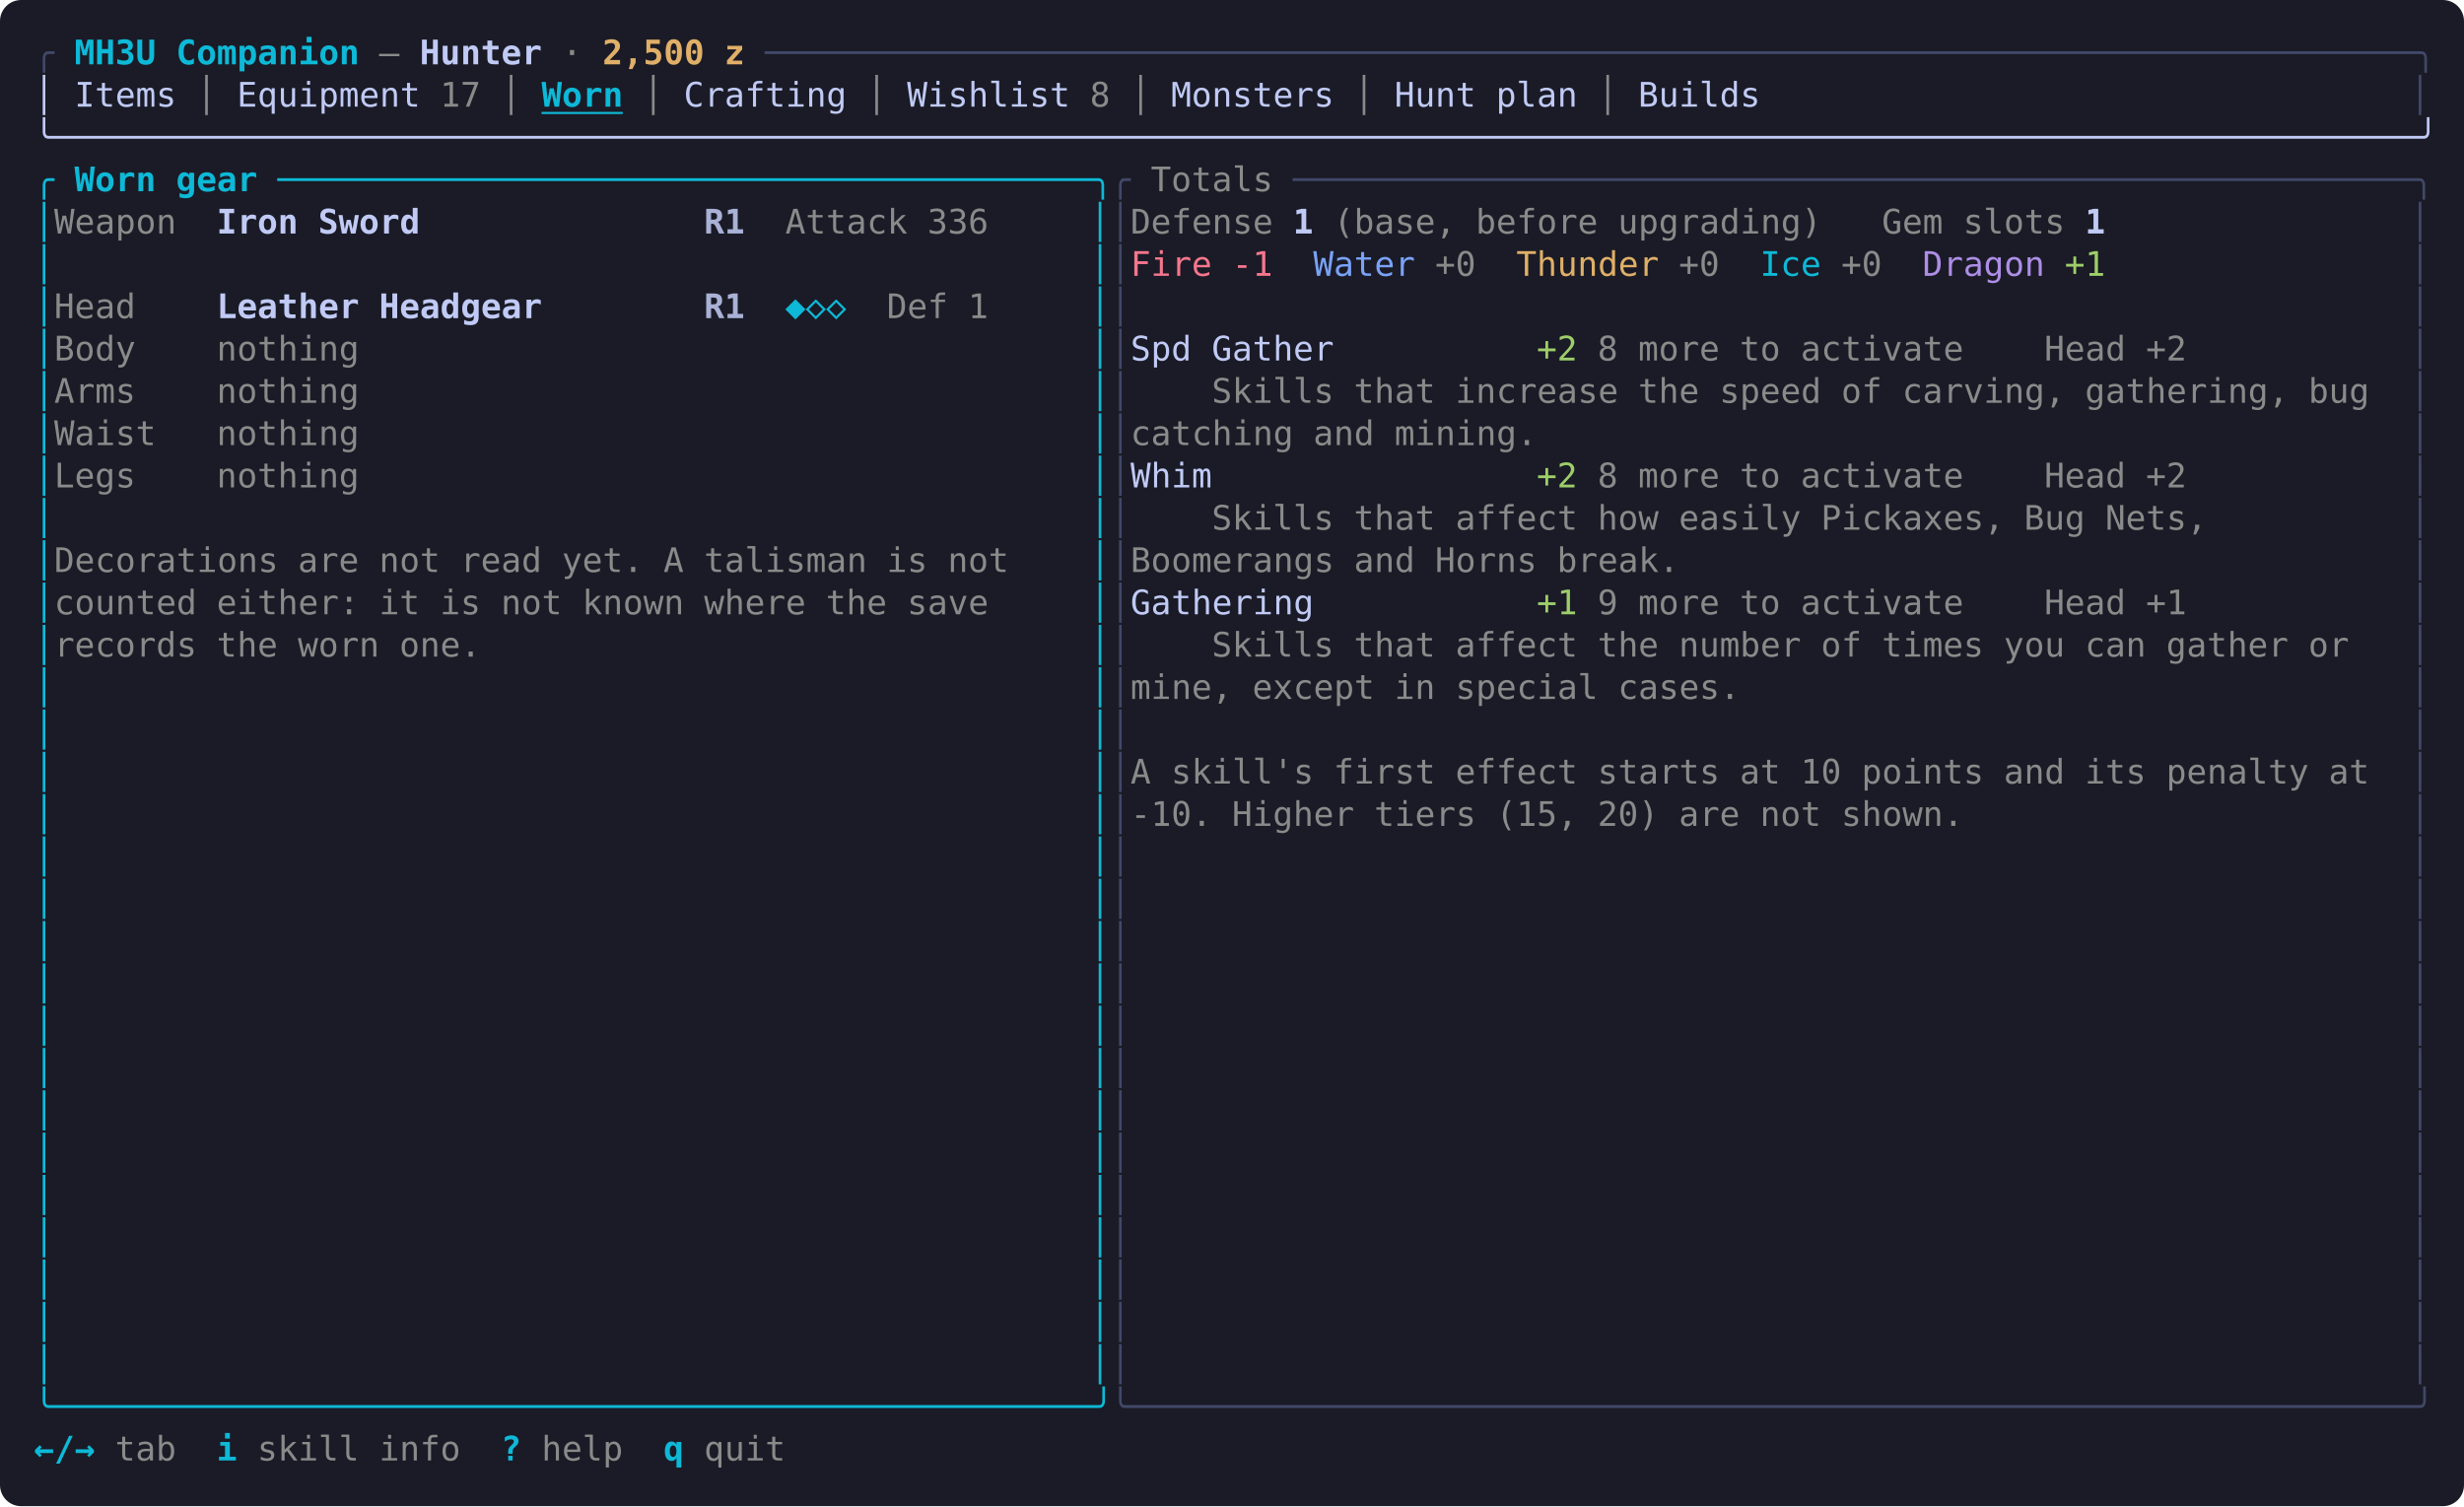
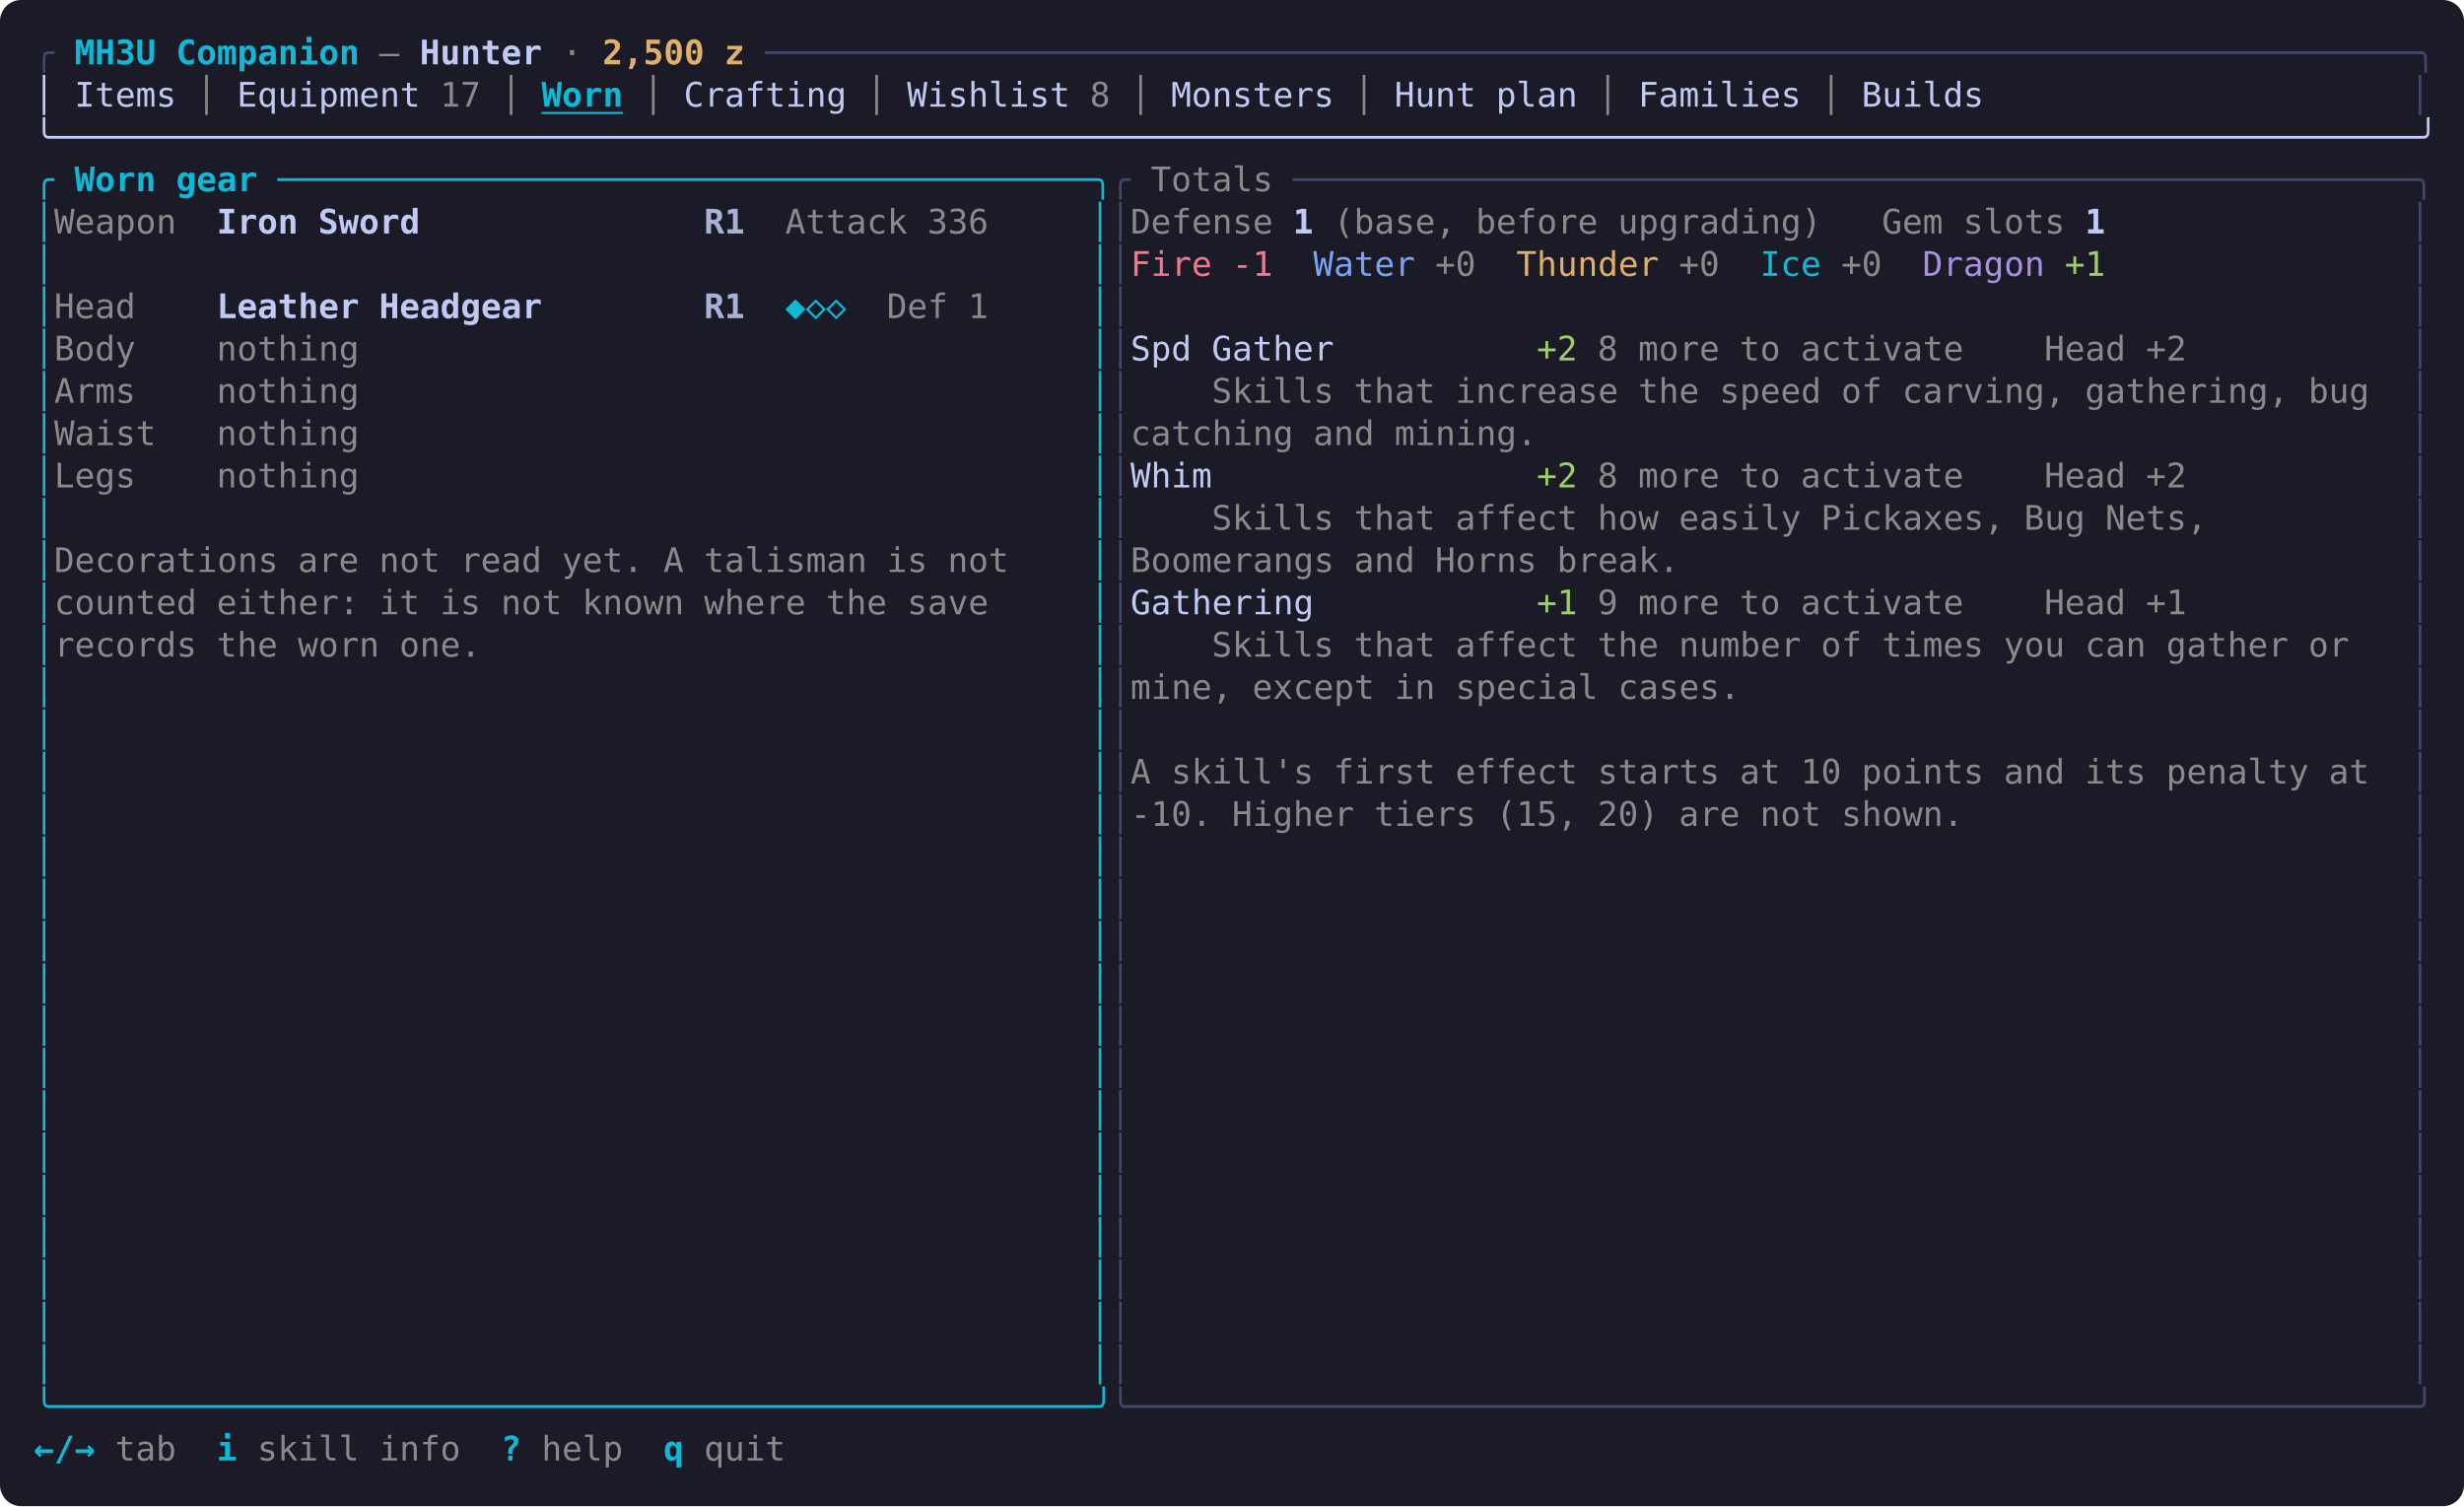
<svg xmlns="http://www.w3.org/2000/svg" width="1164.8" height="712" viewBox="0 0 1164.8 712" role="img">
  <rect width="100%" height="100%" rx="10" fill="#1a1b26" />
  <g font-family="'JetBrains Mono','JetBrainsMono Nerd Font','DejaVu Sans Mono',Menlo,Consolas,monospace" font-size="16">
    <text x="16.0" y="30.4" textLength="9.6" lengthAdjust="spacing" fill="#414868">╭</text>
    <text x="35.2" y="30.4" textLength="38.4" lengthAdjust="spacing" fill="#0db9d7" font-weight="bold">MH3U</text>
    <text x="83.2" y="30.4" textLength="86.4" lengthAdjust="spacing" fill="#0db9d7" font-weight="bold">Companion</text>
    <text x="179.2" y="30.4" textLength="9.6" lengthAdjust="spacing" fill="#8a8a8a">—</text>
    <text x="198.4" y="30.4" textLength="57.6" lengthAdjust="spacing" fill="#c0caf5" font-weight="bold">Hunter</text>
    <text x="265.6" y="30.4" textLength="9.6" lengthAdjust="spacing" fill="#8a8a8a">·</text>
    <text x="284.8" y="30.4" textLength="48.0" lengthAdjust="spacing" fill="#e0af68" font-weight="bold">2,500</text>
    <text x="342.4" y="30.4" textLength="9.6" lengthAdjust="spacing" fill="#e0af68" font-weight="bold">z</text>
    <text x="361.6" y="30.4" textLength="787.2" lengthAdjust="spacing" fill="#414868">─────────────────────────────────────────────────────────────────────────────────╮</text>
    <text x="16.0" y="50.4" textLength="9.6" lengthAdjust="spacing" fill="#c0caf5">│</text>
    <text x="35.2" y="50.4" textLength="48.0" lengthAdjust="spacing" fill="#c0caf5">Items</text>
    <text x="92.8" y="50.4" textLength="9.6" lengthAdjust="spacing" fill="#8a8a8a">│</text>
    <text x="112.0" y="50.4" textLength="86.4" lengthAdjust="spacing" fill="#c0caf5">Equipment</text>
    <text x="208.0" y="50.4" textLength="19.2" lengthAdjust="spacing" fill="#8a8a8a">17</text>
    <text x="236.8" y="50.4" textLength="9.6" lengthAdjust="spacing" fill="#8a8a8a">│</text>
    <text x="256.0" y="50.4" textLength="38.4" lengthAdjust="spacing" fill="#0db9d7" font-weight="bold">Worn</text>
    <line x1="256.0" y1="53.4" x2="294.4" y2="53.4" stroke="#0db9d7" stroke-width="1" />
    <text x="304.0" y="50.4" textLength="9.6" lengthAdjust="spacing" fill="#8a8a8a">│</text>
    <text x="323.2" y="50.4" textLength="76.8" lengthAdjust="spacing" fill="#c0caf5">Crafting</text>
    <text x="409.6" y="50.4" textLength="9.6" lengthAdjust="spacing" fill="#8a8a8a">│</text>
    <text x="428.8" y="50.4" textLength="76.8" lengthAdjust="spacing" fill="#c0caf5">Wishlist</text>
    <text x="515.2" y="50.4" textLength="9.6" lengthAdjust="spacing" fill="#8a8a8a">8</text>
    <text x="534.4" y="50.4" textLength="9.6" lengthAdjust="spacing" fill="#8a8a8a">│</text>
    <text x="553.6" y="50.4" textLength="76.8" lengthAdjust="spacing" fill="#c0caf5">Monsters</text>
    <text x="640.0" y="50.4" textLength="9.6" lengthAdjust="spacing" fill="#8a8a8a">│</text>
    <text x="659.2" y="50.4" textLength="38.4" lengthAdjust="spacing" fill="#c0caf5">Hunt</text>
    <text x="707.2" y="50.4" textLength="38.4" lengthAdjust="spacing" fill="#c0caf5">plan</text>
    <text x="755.2" y="50.4" textLength="9.6" lengthAdjust="spacing" fill="#8a8a8a">│</text>
-     <text x="774.4" y="50.4" textLength="57.6" lengthAdjust="spacing" fill="#c0caf5">Builds</text>
+     <text x="774.4" y="50.4" textLength="76.8" lengthAdjust="spacing" fill="#c0caf5">Families</text>
+     <text x="860.8" y="50.4" textLength="9.6" lengthAdjust="spacing" fill="#8a8a8a">│</text>
+     <text x="880.0" y="50.4" textLength="57.6" lengthAdjust="spacing" fill="#c0caf5">Builds</text>
    <text x="1139.2" y="50.4" textLength="9.6" lengthAdjust="spacing" fill="#414868">│</text>
    <text x="16.0" y="70.4" textLength="1132.8" lengthAdjust="spacing" fill="#c0caf5">╰────────────────────────────────────────────────────────────────────────────────────────────────────────────────────╯</text>
    <text x="16.0" y="90.4" textLength="9.6" lengthAdjust="spacing" fill="#0db9d7">╭</text>
    <text x="35.2" y="90.4" textLength="38.4" lengthAdjust="spacing" fill="#0db9d7" font-weight="bold">Worn</text>
    <text x="83.2" y="90.4" textLength="38.4" lengthAdjust="spacing" fill="#0db9d7" font-weight="bold">gear</text>
    <text x="131.2" y="90.4" textLength="393.6" lengthAdjust="spacing" fill="#0db9d7">────────────────────────────────────────╮</text>
    <text x="524.8" y="90.4" textLength="9.6" lengthAdjust="spacing" fill="#414868">╭</text>
    <text x="544.0" y="90.4" textLength="57.6" lengthAdjust="spacing" fill="#8a8a8a">Totals</text>
    <text x="611.2" y="90.4" textLength="537.6" lengthAdjust="spacing" fill="#414868">───────────────────────────────────────────────────────╮</text>
    <text x="16.0" y="110.4" textLength="9.6" lengthAdjust="spacing" fill="#0db9d7">│</text>
    <text x="25.6" y="110.4" textLength="57.6" lengthAdjust="spacing" fill="#8a8a8a">Weapon</text>
    <text x="102.4" y="110.4" textLength="38.4" lengthAdjust="spacing" fill="#c0caf5" font-weight="bold">Iron</text>
    <text x="150.4" y="110.4" textLength="48.0" lengthAdjust="spacing" fill="#c0caf5" font-weight="bold">Sword</text>
    <text x="332.8" y="110.4" textLength="19.2" lengthAdjust="spacing" fill="#a9b1d6" font-weight="bold">R1</text>
    <text x="371.2" y="110.4" textLength="57.6" lengthAdjust="spacing" fill="#8a8a8a">Attack</text>
    <text x="438.4" y="110.4" textLength="28.8" lengthAdjust="spacing" fill="#8a8a8a">336</text>
    <text x="515.2" y="110.4" textLength="9.6" lengthAdjust="spacing" fill="#0db9d7">│</text>
    <text x="524.8" y="110.4" textLength="9.6" lengthAdjust="spacing" fill="#414868">│</text>
    <text x="534.4" y="110.4" textLength="67.2" lengthAdjust="spacing" fill="#8a8a8a">Defense</text>
    <text x="611.2" y="110.4" textLength="9.6" lengthAdjust="spacing" fill="#c0caf5" font-weight="bold">1</text>
    <text x="630.4" y="110.4" textLength="57.6" lengthAdjust="spacing" fill="#8a8a8a">(base,</text>
    <text x="697.6" y="110.4" textLength="57.6" lengthAdjust="spacing" fill="#8a8a8a">before</text>
    <text x="764.8" y="110.4" textLength="96.0" lengthAdjust="spacing" fill="#8a8a8a">upgrading)</text>
    <text x="889.6" y="110.4" textLength="28.8" lengthAdjust="spacing" fill="#8a8a8a">Gem</text>
    <text x="928.0" y="110.4" textLength="48.0" lengthAdjust="spacing" fill="#8a8a8a">slots</text>
    <text x="985.6" y="110.4" textLength="9.6" lengthAdjust="spacing" fill="#c0caf5" font-weight="bold">1</text>
    <text x="1139.2" y="110.4" textLength="9.6" lengthAdjust="spacing" fill="#414868">│</text>
    <text x="16.0" y="130.4" textLength="9.6" lengthAdjust="spacing" fill="#0db9d7">│</text>
    <text x="515.2" y="130.4" textLength="9.6" lengthAdjust="spacing" fill="#0db9d7">│</text>
    <text x="524.8" y="130.4" textLength="9.6" lengthAdjust="spacing" fill="#414868">│</text>
    <text x="534.4" y="130.4" textLength="38.4" lengthAdjust="spacing" fill="#f7768e">Fire</text>
    <text x="582.4" y="130.4" textLength="19.2" lengthAdjust="spacing" fill="#f7768e">-1</text>
    <text x="620.8" y="130.4" textLength="48.0" lengthAdjust="spacing" fill="#7aa2f7">Water</text>
    <text x="678.4" y="130.4" textLength="19.2" lengthAdjust="spacing" fill="#8a8a8a">+0</text>
    <text x="716.8" y="130.4" textLength="67.2" lengthAdjust="spacing" fill="#e0af68">Thunder</text>
    <text x="793.6" y="130.4" textLength="19.2" lengthAdjust="spacing" fill="#8a8a8a">+0</text>
    <text x="832.0" y="130.4" textLength="28.8" lengthAdjust="spacing" fill="#0db9d7">Ice</text>
    <text x="870.4" y="130.4" textLength="19.2" lengthAdjust="spacing" fill="#8a8a8a">+0</text>
    <text x="908.8" y="130.4" textLength="57.6" lengthAdjust="spacing" fill="#ad8ee6">Dragon</text>
    <text x="976.0" y="130.4" textLength="19.2" lengthAdjust="spacing" fill="#9ece6a">+1</text>
    <text x="1139.2" y="130.4" textLength="9.6" lengthAdjust="spacing" fill="#414868">│</text>
    <text x="16.0" y="150.4" textLength="9.6" lengthAdjust="spacing" fill="#0db9d7">│</text>
    <text x="25.6" y="150.4" textLength="38.4" lengthAdjust="spacing" fill="#8a8a8a">Head</text>
    <text x="102.4" y="150.4" textLength="67.2" lengthAdjust="spacing" fill="#c0caf5" font-weight="bold">Leather</text>
    <text x="179.2" y="150.4" textLength="76.8" lengthAdjust="spacing" fill="#c0caf5" font-weight="bold">Headgear</text>
    <text x="332.8" y="150.4" textLength="19.2" lengthAdjust="spacing" fill="#a9b1d6" font-weight="bold">R1</text>
    <text x="371.2" y="150.4" textLength="28.8" lengthAdjust="spacing" fill="#0db9d7">◆◇◇</text>
    <text x="419.2" y="150.4" textLength="28.8" lengthAdjust="spacing" fill="#8a8a8a">Def</text>
    <text x="457.6" y="150.4" textLength="9.6" lengthAdjust="spacing" fill="#8a8a8a">1</text>
    <text x="515.2" y="150.4" textLength="9.6" lengthAdjust="spacing" fill="#0db9d7">│</text>
    <text x="524.8" y="150.4" textLength="9.6" lengthAdjust="spacing" fill="#414868">│</text>
    <text x="1139.2" y="150.4" textLength="9.6" lengthAdjust="spacing" fill="#414868">│</text>
    <text x="16.0" y="170.4" textLength="9.6" lengthAdjust="spacing" fill="#0db9d7">│</text>
    <text x="25.6" y="170.4" textLength="38.4" lengthAdjust="spacing" fill="#8a8a8a">Body</text>
    <text x="102.4" y="170.4" textLength="67.2" lengthAdjust="spacing" fill="#8a8a8a">nothing</text>
    <text x="515.2" y="170.4" textLength="9.6" lengthAdjust="spacing" fill="#0db9d7">│</text>
    <text x="524.8" y="170.4" textLength="9.6" lengthAdjust="spacing" fill="#414868">│</text>
    <text x="534.4" y="170.4" textLength="28.8" lengthAdjust="spacing" fill="#c0caf5">Spd</text>
    <text x="572.8" y="170.4" textLength="57.6" lengthAdjust="spacing" fill="#c0caf5">Gather</text>
    <text x="726.4" y="170.4" textLength="19.2" lengthAdjust="spacing" fill="#9ece6a">+2</text>
    <text x="755.2" y="170.4" textLength="9.6" lengthAdjust="spacing" fill="#8a8a8a">8</text>
    <text x="774.4" y="170.4" textLength="38.4" lengthAdjust="spacing" fill="#8a8a8a">more</text>
    <text x="822.4" y="170.4" textLength="19.2" lengthAdjust="spacing" fill="#8a8a8a">to</text>
    <text x="851.2" y="170.4" textLength="76.8" lengthAdjust="spacing" fill="#8a8a8a">activate</text>
    <text x="966.4" y="170.4" textLength="38.4" lengthAdjust="spacing" fill="#8a8a8a">Head</text>
    <text x="1014.4" y="170.4" textLength="19.2" lengthAdjust="spacing" fill="#8a8a8a">+2</text>
    <text x="1139.2" y="170.4" textLength="9.6" lengthAdjust="spacing" fill="#414868">│</text>
    <text x="16.0" y="190.4" textLength="9.6" lengthAdjust="spacing" fill="#0db9d7">│</text>
    <text x="25.6" y="190.4" textLength="38.4" lengthAdjust="spacing" fill="#8a8a8a">Arms</text>
    <text x="102.4" y="190.4" textLength="67.2" lengthAdjust="spacing" fill="#8a8a8a">nothing</text>
    <text x="515.2" y="190.4" textLength="9.6" lengthAdjust="spacing" fill="#0db9d7">│</text>
    <text x="524.8" y="190.4" textLength="9.6" lengthAdjust="spacing" fill="#414868">│</text>
    <text x="572.8" y="190.4" textLength="57.6" lengthAdjust="spacing" fill="#8a8a8a">Skills</text>
    <text x="640.0" y="190.4" textLength="38.4" lengthAdjust="spacing" fill="#8a8a8a">that</text>
    <text x="688.0" y="190.4" textLength="76.8" lengthAdjust="spacing" fill="#8a8a8a">increase</text>
    <text x="774.4" y="190.4" textLength="28.8" lengthAdjust="spacing" fill="#8a8a8a">the</text>
    <text x="812.8" y="190.4" textLength="48.0" lengthAdjust="spacing" fill="#8a8a8a">speed</text>
    <text x="870.4" y="190.4" textLength="19.2" lengthAdjust="spacing" fill="#8a8a8a">of</text>
    <text x="899.2" y="190.4" textLength="76.8" lengthAdjust="spacing" fill="#8a8a8a">carving,</text>
    <text x="985.6" y="190.4" textLength="96.0" lengthAdjust="spacing" fill="#8a8a8a">gathering,</text>
    <text x="1091.2" y="190.4" textLength="28.8" lengthAdjust="spacing" fill="#8a8a8a">bug</text>
    <text x="1139.2" y="190.4" textLength="9.6" lengthAdjust="spacing" fill="#414868">│</text>
    <text x="16.0" y="210.4" textLength="9.6" lengthAdjust="spacing" fill="#0db9d7">│</text>
    <text x="25.6" y="210.4" textLength="48.0" lengthAdjust="spacing" fill="#8a8a8a">Waist</text>
    <text x="102.4" y="210.4" textLength="67.2" lengthAdjust="spacing" fill="#8a8a8a">nothing</text>
    <text x="515.2" y="210.4" textLength="9.6" lengthAdjust="spacing" fill="#0db9d7">│</text>
    <text x="524.8" y="210.4" textLength="9.6" lengthAdjust="spacing" fill="#414868">│</text>
    <text x="534.4" y="210.4" textLength="76.8" lengthAdjust="spacing" fill="#8a8a8a">catching</text>
    <text x="620.8" y="210.4" textLength="28.8" lengthAdjust="spacing" fill="#8a8a8a">and</text>
    <text x="659.2" y="210.4" textLength="67.2" lengthAdjust="spacing" fill="#8a8a8a">mining.</text>
    <text x="1139.2" y="210.4" textLength="9.6" lengthAdjust="spacing" fill="#414868">│</text>
    <text x="16.0" y="230.4" textLength="9.6" lengthAdjust="spacing" fill="#0db9d7">│</text>
    <text x="25.6" y="230.4" textLength="38.4" lengthAdjust="spacing" fill="#8a8a8a">Legs</text>
    <text x="102.4" y="230.4" textLength="67.2" lengthAdjust="spacing" fill="#8a8a8a">nothing</text>
    <text x="515.2" y="230.4" textLength="9.6" lengthAdjust="spacing" fill="#0db9d7">│</text>
    <text x="524.8" y="230.4" textLength="9.6" lengthAdjust="spacing" fill="#414868">│</text>
    <text x="534.4" y="230.4" textLength="38.4" lengthAdjust="spacing" fill="#c0caf5">Whim</text>
    <text x="726.4" y="230.4" textLength="19.2" lengthAdjust="spacing" fill="#9ece6a">+2</text>
    <text x="755.2" y="230.4" textLength="9.6" lengthAdjust="spacing" fill="#8a8a8a">8</text>
    <text x="774.4" y="230.4" textLength="38.4" lengthAdjust="spacing" fill="#8a8a8a">more</text>
    <text x="822.4" y="230.4" textLength="19.2" lengthAdjust="spacing" fill="#8a8a8a">to</text>
    <text x="851.2" y="230.4" textLength="76.8" lengthAdjust="spacing" fill="#8a8a8a">activate</text>
    <text x="966.4" y="230.4" textLength="38.4" lengthAdjust="spacing" fill="#8a8a8a">Head</text>
    <text x="1014.4" y="230.4" textLength="19.2" lengthAdjust="spacing" fill="#8a8a8a">+2</text>
    <text x="1139.2" y="230.4" textLength="9.6" lengthAdjust="spacing" fill="#414868">│</text>
    <text x="16.0" y="250.4" textLength="9.6" lengthAdjust="spacing" fill="#0db9d7">│</text>
    <text x="515.2" y="250.4" textLength="9.6" lengthAdjust="spacing" fill="#0db9d7">│</text>
    <text x="524.8" y="250.4" textLength="9.6" lengthAdjust="spacing" fill="#414868">│</text>
    <text x="572.8" y="250.4" textLength="57.6" lengthAdjust="spacing" fill="#8a8a8a">Skills</text>
    <text x="640.0" y="250.4" textLength="38.4" lengthAdjust="spacing" fill="#8a8a8a">that</text>
    <text x="688.0" y="250.4" textLength="57.6" lengthAdjust="spacing" fill="#8a8a8a">affect</text>
    <text x="755.2" y="250.4" textLength="28.8" lengthAdjust="spacing" fill="#8a8a8a">how</text>
    <text x="793.6" y="250.4" textLength="57.6" lengthAdjust="spacing" fill="#8a8a8a">easily</text>
    <text x="860.8" y="250.4" textLength="86.4" lengthAdjust="spacing" fill="#8a8a8a">Pickaxes,</text>
    <text x="956.8" y="250.4" textLength="28.8" lengthAdjust="spacing" fill="#8a8a8a">Bug</text>
    <text x="995.2" y="250.4" textLength="48.0" lengthAdjust="spacing" fill="#8a8a8a">Nets,</text>
    <text x="1139.2" y="250.4" textLength="9.6" lengthAdjust="spacing" fill="#414868">│</text>
    <text x="16.0" y="270.4" textLength="9.6" lengthAdjust="spacing" fill="#0db9d7">│</text>
    <text x="25.6" y="270.4" textLength="105.6" lengthAdjust="spacing" fill="#8a8a8a">Decorations</text>
    <text x="140.8" y="270.4" textLength="28.8" lengthAdjust="spacing" fill="#8a8a8a">are</text>
    <text x="179.2" y="270.4" textLength="28.8" lengthAdjust="spacing" fill="#8a8a8a">not</text>
    <text x="217.6" y="270.4" textLength="38.4" lengthAdjust="spacing" fill="#8a8a8a">read</text>
    <text x="265.6" y="270.4" textLength="38.4" lengthAdjust="spacing" fill="#8a8a8a">yet.</text>
    <text x="313.6" y="270.4" textLength="9.6" lengthAdjust="spacing" fill="#8a8a8a">A</text>
    <text x="332.8" y="270.4" textLength="76.8" lengthAdjust="spacing" fill="#8a8a8a">talisman</text>
    <text x="419.2" y="270.4" textLength="19.2" lengthAdjust="spacing" fill="#8a8a8a">is</text>
    <text x="448.0" y="270.4" textLength="28.8" lengthAdjust="spacing" fill="#8a8a8a">not</text>
    <text x="515.2" y="270.4" textLength="9.6" lengthAdjust="spacing" fill="#0db9d7">│</text>
    <text x="524.8" y="270.4" textLength="9.6" lengthAdjust="spacing" fill="#414868">│</text>
    <text x="534.4" y="270.4" textLength="96.0" lengthAdjust="spacing" fill="#8a8a8a">Boomerangs</text>
    <text x="640.0" y="270.4" textLength="28.8" lengthAdjust="spacing" fill="#8a8a8a">and</text>
    <text x="678.4" y="270.4" textLength="48.0" lengthAdjust="spacing" fill="#8a8a8a">Horns</text>
    <text x="736.0" y="270.4" textLength="57.6" lengthAdjust="spacing" fill="#8a8a8a">break.</text>
    <text x="1139.2" y="270.4" textLength="9.6" lengthAdjust="spacing" fill="#414868">│</text>
    <text x="16.0" y="290.4" textLength="9.6" lengthAdjust="spacing" fill="#0db9d7">│</text>
    <text x="25.6" y="290.4" textLength="67.2" lengthAdjust="spacing" fill="#8a8a8a">counted</text>
    <text x="102.4" y="290.4" textLength="67.2" lengthAdjust="spacing" fill="#8a8a8a">either:</text>
    <text x="179.2" y="290.4" textLength="19.2" lengthAdjust="spacing" fill="#8a8a8a">it</text>
    <text x="208.0" y="290.4" textLength="19.2" lengthAdjust="spacing" fill="#8a8a8a">is</text>
    <text x="236.8" y="290.4" textLength="28.8" lengthAdjust="spacing" fill="#8a8a8a">not</text>
    <text x="275.2" y="290.4" textLength="48.0" lengthAdjust="spacing" fill="#8a8a8a">known</text>
    <text x="332.8" y="290.4" textLength="48.0" lengthAdjust="spacing" fill="#8a8a8a">where</text>
    <text x="390.4" y="290.4" textLength="28.8" lengthAdjust="spacing" fill="#8a8a8a">the</text>
    <text x="428.8" y="290.4" textLength="38.4" lengthAdjust="spacing" fill="#8a8a8a">save</text>
    <text x="515.2" y="290.4" textLength="9.6" lengthAdjust="spacing" fill="#0db9d7">│</text>
    <text x="524.8" y="290.4" textLength="9.6" lengthAdjust="spacing" fill="#414868">│</text>
    <text x="534.4" y="290.4" textLength="86.4" lengthAdjust="spacing" fill="#c0caf5">Gathering</text>
    <text x="726.4" y="290.4" textLength="19.2" lengthAdjust="spacing" fill="#9ece6a">+1</text>
    <text x="755.2" y="290.4" textLength="9.6" lengthAdjust="spacing" fill="#8a8a8a">9</text>
    <text x="774.4" y="290.4" textLength="38.4" lengthAdjust="spacing" fill="#8a8a8a">more</text>
    <text x="822.4" y="290.4" textLength="19.2" lengthAdjust="spacing" fill="#8a8a8a">to</text>
    <text x="851.2" y="290.4" textLength="76.8" lengthAdjust="spacing" fill="#8a8a8a">activate</text>
    <text x="966.4" y="290.4" textLength="38.4" lengthAdjust="spacing" fill="#8a8a8a">Head</text>
    <text x="1014.4" y="290.4" textLength="19.2" lengthAdjust="spacing" fill="#8a8a8a">+1</text>
    <text x="1139.2" y="290.4" textLength="9.6" lengthAdjust="spacing" fill="#414868">│</text>
    <text x="16.0" y="310.4" textLength="9.6" lengthAdjust="spacing" fill="#0db9d7">│</text>
    <text x="25.6" y="310.4" textLength="67.2" lengthAdjust="spacing" fill="#8a8a8a">records</text>
    <text x="102.4" y="310.4" textLength="28.8" lengthAdjust="spacing" fill="#8a8a8a">the</text>
    <text x="140.8" y="310.4" textLength="38.4" lengthAdjust="spacing" fill="#8a8a8a">worn</text>
    <text x="188.8" y="310.4" textLength="38.4" lengthAdjust="spacing" fill="#8a8a8a">one.</text>
    <text x="515.2" y="310.4" textLength="9.6" lengthAdjust="spacing" fill="#0db9d7">│</text>
    <text x="524.8" y="310.4" textLength="9.6" lengthAdjust="spacing" fill="#414868">│</text>
    <text x="572.8" y="310.4" textLength="57.6" lengthAdjust="spacing" fill="#8a8a8a">Skills</text>
    <text x="640.0" y="310.4" textLength="38.4" lengthAdjust="spacing" fill="#8a8a8a">that</text>
    <text x="688.0" y="310.4" textLength="57.6" lengthAdjust="spacing" fill="#8a8a8a">affect</text>
    <text x="755.2" y="310.4" textLength="28.8" lengthAdjust="spacing" fill="#8a8a8a">the</text>
    <text x="793.6" y="310.4" textLength="57.6" lengthAdjust="spacing" fill="#8a8a8a">number</text>
    <text x="860.8" y="310.4" textLength="19.2" lengthAdjust="spacing" fill="#8a8a8a">of</text>
    <text x="889.6" y="310.4" textLength="48.0" lengthAdjust="spacing" fill="#8a8a8a">times</text>
    <text x="947.2" y="310.4" textLength="28.8" lengthAdjust="spacing" fill="#8a8a8a">you</text>
    <text x="985.6" y="310.4" textLength="28.8" lengthAdjust="spacing" fill="#8a8a8a">can</text>
    <text x="1024.0" y="310.4" textLength="57.6" lengthAdjust="spacing" fill="#8a8a8a">gather</text>
    <text x="1091.2" y="310.4" textLength="19.2" lengthAdjust="spacing" fill="#8a8a8a">or</text>
    <text x="1139.2" y="310.4" textLength="9.6" lengthAdjust="spacing" fill="#414868">│</text>
    <text x="16.0" y="330.4" textLength="9.6" lengthAdjust="spacing" fill="#0db9d7">│</text>
    <text x="515.2" y="330.4" textLength="9.6" lengthAdjust="spacing" fill="#0db9d7">│</text>
    <text x="524.8" y="330.4" textLength="9.6" lengthAdjust="spacing" fill="#414868">│</text>
    <text x="534.4" y="330.4" textLength="48.0" lengthAdjust="spacing" fill="#8a8a8a">mine,</text>
    <text x="592.0" y="330.4" textLength="57.6" lengthAdjust="spacing" fill="#8a8a8a">except</text>
    <text x="659.2" y="330.4" textLength="19.2" lengthAdjust="spacing" fill="#8a8a8a">in</text>
    <text x="688.0" y="330.4" textLength="67.2" lengthAdjust="spacing" fill="#8a8a8a">special</text>
    <text x="764.8" y="330.4" textLength="57.6" lengthAdjust="spacing" fill="#8a8a8a">cases.</text>
    <text x="1139.2" y="330.4" textLength="9.6" lengthAdjust="spacing" fill="#414868">│</text>
    <text x="16.0" y="350.4" textLength="9.6" lengthAdjust="spacing" fill="#0db9d7">│</text>
    <text x="515.2" y="350.4" textLength="9.6" lengthAdjust="spacing" fill="#0db9d7">│</text>
    <text x="524.8" y="350.4" textLength="9.6" lengthAdjust="spacing" fill="#414868">│</text>
    <text x="1139.2" y="350.4" textLength="9.6" lengthAdjust="spacing" fill="#414868">│</text>
    <text x="16.0" y="370.4" textLength="9.6" lengthAdjust="spacing" fill="#0db9d7">│</text>
    <text x="515.2" y="370.4" textLength="9.6" lengthAdjust="spacing" fill="#0db9d7">│</text>
    <text x="524.8" y="370.4" textLength="9.6" lengthAdjust="spacing" fill="#414868">│</text>
    <text x="534.4" y="370.4" textLength="9.6" lengthAdjust="spacing" fill="#8a8a8a">A</text>
    <text x="553.6" y="370.4" textLength="67.2" lengthAdjust="spacing" fill="#8a8a8a">skill's</text>
    <text x="630.4" y="370.4" textLength="48.0" lengthAdjust="spacing" fill="#8a8a8a">first</text>
    <text x="688.0" y="370.4" textLength="57.6" lengthAdjust="spacing" fill="#8a8a8a">effect</text>
    <text x="755.2" y="370.4" textLength="57.6" lengthAdjust="spacing" fill="#8a8a8a">starts</text>
    <text x="822.4" y="370.4" textLength="19.2" lengthAdjust="spacing" fill="#8a8a8a">at</text>
    <text x="851.2" y="370.4" textLength="19.2" lengthAdjust="spacing" fill="#8a8a8a">10</text>
    <text x="880.0" y="370.4" textLength="57.6" lengthAdjust="spacing" fill="#8a8a8a">points</text>
    <text x="947.2" y="370.4" textLength="28.8" lengthAdjust="spacing" fill="#8a8a8a">and</text>
    <text x="985.6" y="370.4" textLength="28.8" lengthAdjust="spacing" fill="#8a8a8a">its</text>
    <text x="1024.0" y="370.4" textLength="67.2" lengthAdjust="spacing" fill="#8a8a8a">penalty</text>
    <text x="1100.8" y="370.4" textLength="19.2" lengthAdjust="spacing" fill="#8a8a8a">at</text>
    <text x="1139.2" y="370.4" textLength="9.6" lengthAdjust="spacing" fill="#414868">│</text>
    <text x="16.0" y="390.4" textLength="9.6" lengthAdjust="spacing" fill="#0db9d7">│</text>
    <text x="515.2" y="390.4" textLength="9.6" lengthAdjust="spacing" fill="#0db9d7">│</text>
    <text x="524.8" y="390.4" textLength="9.6" lengthAdjust="spacing" fill="#414868">│</text>
    <text x="534.4" y="390.4" textLength="38.4" lengthAdjust="spacing" fill="#8a8a8a">-10.</text>
    <text x="582.4" y="390.4" textLength="57.6" lengthAdjust="spacing" fill="#8a8a8a">Higher</text>
    <text x="649.6" y="390.4" textLength="48.0" lengthAdjust="spacing" fill="#8a8a8a">tiers</text>
    <text x="707.2" y="390.4" textLength="38.4" lengthAdjust="spacing" fill="#8a8a8a">(15,</text>
    <text x="755.2" y="390.4" textLength="28.8" lengthAdjust="spacing" fill="#8a8a8a">20)</text>
    <text x="793.6" y="390.4" textLength="28.8" lengthAdjust="spacing" fill="#8a8a8a">are</text>
    <text x="832.0" y="390.4" textLength="28.8" lengthAdjust="spacing" fill="#8a8a8a">not</text>
    <text x="870.4" y="390.4" textLength="57.6" lengthAdjust="spacing" fill="#8a8a8a">shown.</text>
    <text x="1139.2" y="390.4" textLength="9.6" lengthAdjust="spacing" fill="#414868">│</text>
    <text x="16.0" y="410.4" textLength="9.6" lengthAdjust="spacing" fill="#0db9d7">│</text>
    <text x="515.2" y="410.4" textLength="9.6" lengthAdjust="spacing" fill="#0db9d7">│</text>
    <text x="524.8" y="410.4" textLength="9.6" lengthAdjust="spacing" fill="#414868">│</text>
    <text x="1139.2" y="410.4" textLength="9.6" lengthAdjust="spacing" fill="#414868">│</text>
    <text x="16.0" y="430.4" textLength="9.6" lengthAdjust="spacing" fill="#0db9d7">│</text>
    <text x="515.2" y="430.4" textLength="9.6" lengthAdjust="spacing" fill="#0db9d7">│</text>
    <text x="524.8" y="430.4" textLength="9.6" lengthAdjust="spacing" fill="#414868">│</text>
    <text x="1139.2" y="430.4" textLength="9.6" lengthAdjust="spacing" fill="#414868">│</text>
    <text x="16.0" y="450.4" textLength="9.6" lengthAdjust="spacing" fill="#0db9d7">│</text>
    <text x="515.2" y="450.4" textLength="9.6" lengthAdjust="spacing" fill="#0db9d7">│</text>
    <text x="524.8" y="450.4" textLength="9.6" lengthAdjust="spacing" fill="#414868">│</text>
    <text x="1139.2" y="450.4" textLength="9.6" lengthAdjust="spacing" fill="#414868">│</text>
    <text x="16.0" y="470.4" textLength="9.6" lengthAdjust="spacing" fill="#0db9d7">│</text>
    <text x="515.2" y="470.4" textLength="9.6" lengthAdjust="spacing" fill="#0db9d7">│</text>
    <text x="524.8" y="470.4" textLength="9.6" lengthAdjust="spacing" fill="#414868">│</text>
    <text x="1139.2" y="470.4" textLength="9.6" lengthAdjust="spacing" fill="#414868">│</text>
    <text x="16.0" y="490.4" textLength="9.6" lengthAdjust="spacing" fill="#0db9d7">│</text>
    <text x="515.2" y="490.4" textLength="9.6" lengthAdjust="spacing" fill="#0db9d7">│</text>
    <text x="524.8" y="490.4" textLength="9.6" lengthAdjust="spacing" fill="#414868">│</text>
    <text x="1139.2" y="490.4" textLength="9.6" lengthAdjust="spacing" fill="#414868">│</text>
    <text x="16.0" y="510.4" textLength="9.6" lengthAdjust="spacing" fill="#0db9d7">│</text>
    <text x="515.2" y="510.4" textLength="9.6" lengthAdjust="spacing" fill="#0db9d7">│</text>
    <text x="524.8" y="510.4" textLength="9.6" lengthAdjust="spacing" fill="#414868">│</text>
    <text x="1139.2" y="510.4" textLength="9.6" lengthAdjust="spacing" fill="#414868">│</text>
    <text x="16.0" y="530.4" textLength="9.6" lengthAdjust="spacing" fill="#0db9d7">│</text>
    <text x="515.2" y="530.4" textLength="9.6" lengthAdjust="spacing" fill="#0db9d7">│</text>
    <text x="524.8" y="530.4" textLength="9.6" lengthAdjust="spacing" fill="#414868">│</text>
    <text x="1139.2" y="530.4" textLength="9.6" lengthAdjust="spacing" fill="#414868">│</text>
    <text x="16.0" y="550.4" textLength="9.6" lengthAdjust="spacing" fill="#0db9d7">│</text>
    <text x="515.2" y="550.4" textLength="9.6" lengthAdjust="spacing" fill="#0db9d7">│</text>
    <text x="524.8" y="550.4" textLength="9.6" lengthAdjust="spacing" fill="#414868">│</text>
    <text x="1139.2" y="550.4" textLength="9.6" lengthAdjust="spacing" fill="#414868">│</text>
    <text x="16.0" y="570.4" textLength="9.6" lengthAdjust="spacing" fill="#0db9d7">│</text>
    <text x="515.2" y="570.4" textLength="9.6" lengthAdjust="spacing" fill="#0db9d7">│</text>
    <text x="524.8" y="570.4" textLength="9.6" lengthAdjust="spacing" fill="#414868">│</text>
    <text x="1139.2" y="570.4" textLength="9.6" lengthAdjust="spacing" fill="#414868">│</text>
    <text x="16.0" y="590.4" textLength="9.6" lengthAdjust="spacing" fill="#0db9d7">│</text>
    <text x="515.2" y="590.4" textLength="9.6" lengthAdjust="spacing" fill="#0db9d7">│</text>
    <text x="524.8" y="590.4" textLength="9.6" lengthAdjust="spacing" fill="#414868">│</text>
    <text x="1139.2" y="590.4" textLength="9.6" lengthAdjust="spacing" fill="#414868">│</text>
    <text x="16.0" y="610.4" textLength="9.6" lengthAdjust="spacing" fill="#0db9d7">│</text>
    <text x="515.2" y="610.4" textLength="9.6" lengthAdjust="spacing" fill="#0db9d7">│</text>
    <text x="524.8" y="610.4" textLength="9.6" lengthAdjust="spacing" fill="#414868">│</text>
    <text x="1139.2" y="610.4" textLength="9.6" lengthAdjust="spacing" fill="#414868">│</text>
    <text x="16.0" y="630.4" textLength="9.6" lengthAdjust="spacing" fill="#0db9d7">│</text>
    <text x="515.2" y="630.4" textLength="9.6" lengthAdjust="spacing" fill="#0db9d7">│</text>
    <text x="524.8" y="630.4" textLength="9.6" lengthAdjust="spacing" fill="#414868">│</text>
    <text x="1139.2" y="630.4" textLength="9.6" lengthAdjust="spacing" fill="#414868">│</text>
    <text x="16.0" y="650.4" textLength="9.6" lengthAdjust="spacing" fill="#0db9d7">│</text>
    <text x="515.2" y="650.4" textLength="9.6" lengthAdjust="spacing" fill="#0db9d7">│</text>
    <text x="524.8" y="650.4" textLength="9.6" lengthAdjust="spacing" fill="#414868">│</text>
    <text x="1139.2" y="650.4" textLength="9.6" lengthAdjust="spacing" fill="#414868">│</text>
    <text x="16.0" y="670.4" textLength="508.8" lengthAdjust="spacing" fill="#0db9d7">╰───────────────────────────────────────────────────╯</text>
    <text x="524.8" y="670.4" textLength="624.0" lengthAdjust="spacing" fill="#414868">╰───────────────────────────────────────────────────────────────╯</text>
    <text x="16.0" y="690.4" textLength="28.8" lengthAdjust="spacing" fill="#0db9d7" font-weight="bold">←/→</text>
    <text x="54.4" y="690.4" textLength="28.8" lengthAdjust="spacing" fill="#8a8a8a">tab</text>
    <text x="102.4" y="690.4" textLength="9.6" lengthAdjust="spacing" fill="#0db9d7" font-weight="bold">i</text>
    <text x="121.6" y="690.4" textLength="48.0" lengthAdjust="spacing" fill="#8a8a8a">skill</text>
    <text x="179.2" y="690.4" textLength="38.4" lengthAdjust="spacing" fill="#8a8a8a">info</text>
    <text x="236.8" y="690.4" textLength="9.6" lengthAdjust="spacing" fill="#0db9d7" font-weight="bold">?</text>
    <text x="256.0" y="690.4" textLength="38.4" lengthAdjust="spacing" fill="#8a8a8a">help</text>
    <text x="313.6" y="690.4" textLength="9.6" lengthAdjust="spacing" fill="#0db9d7" font-weight="bold">q</text>
    <text x="332.8" y="690.4" textLength="38.4" lengthAdjust="spacing" fill="#8a8a8a">quit</text>
  </g>
</svg>
